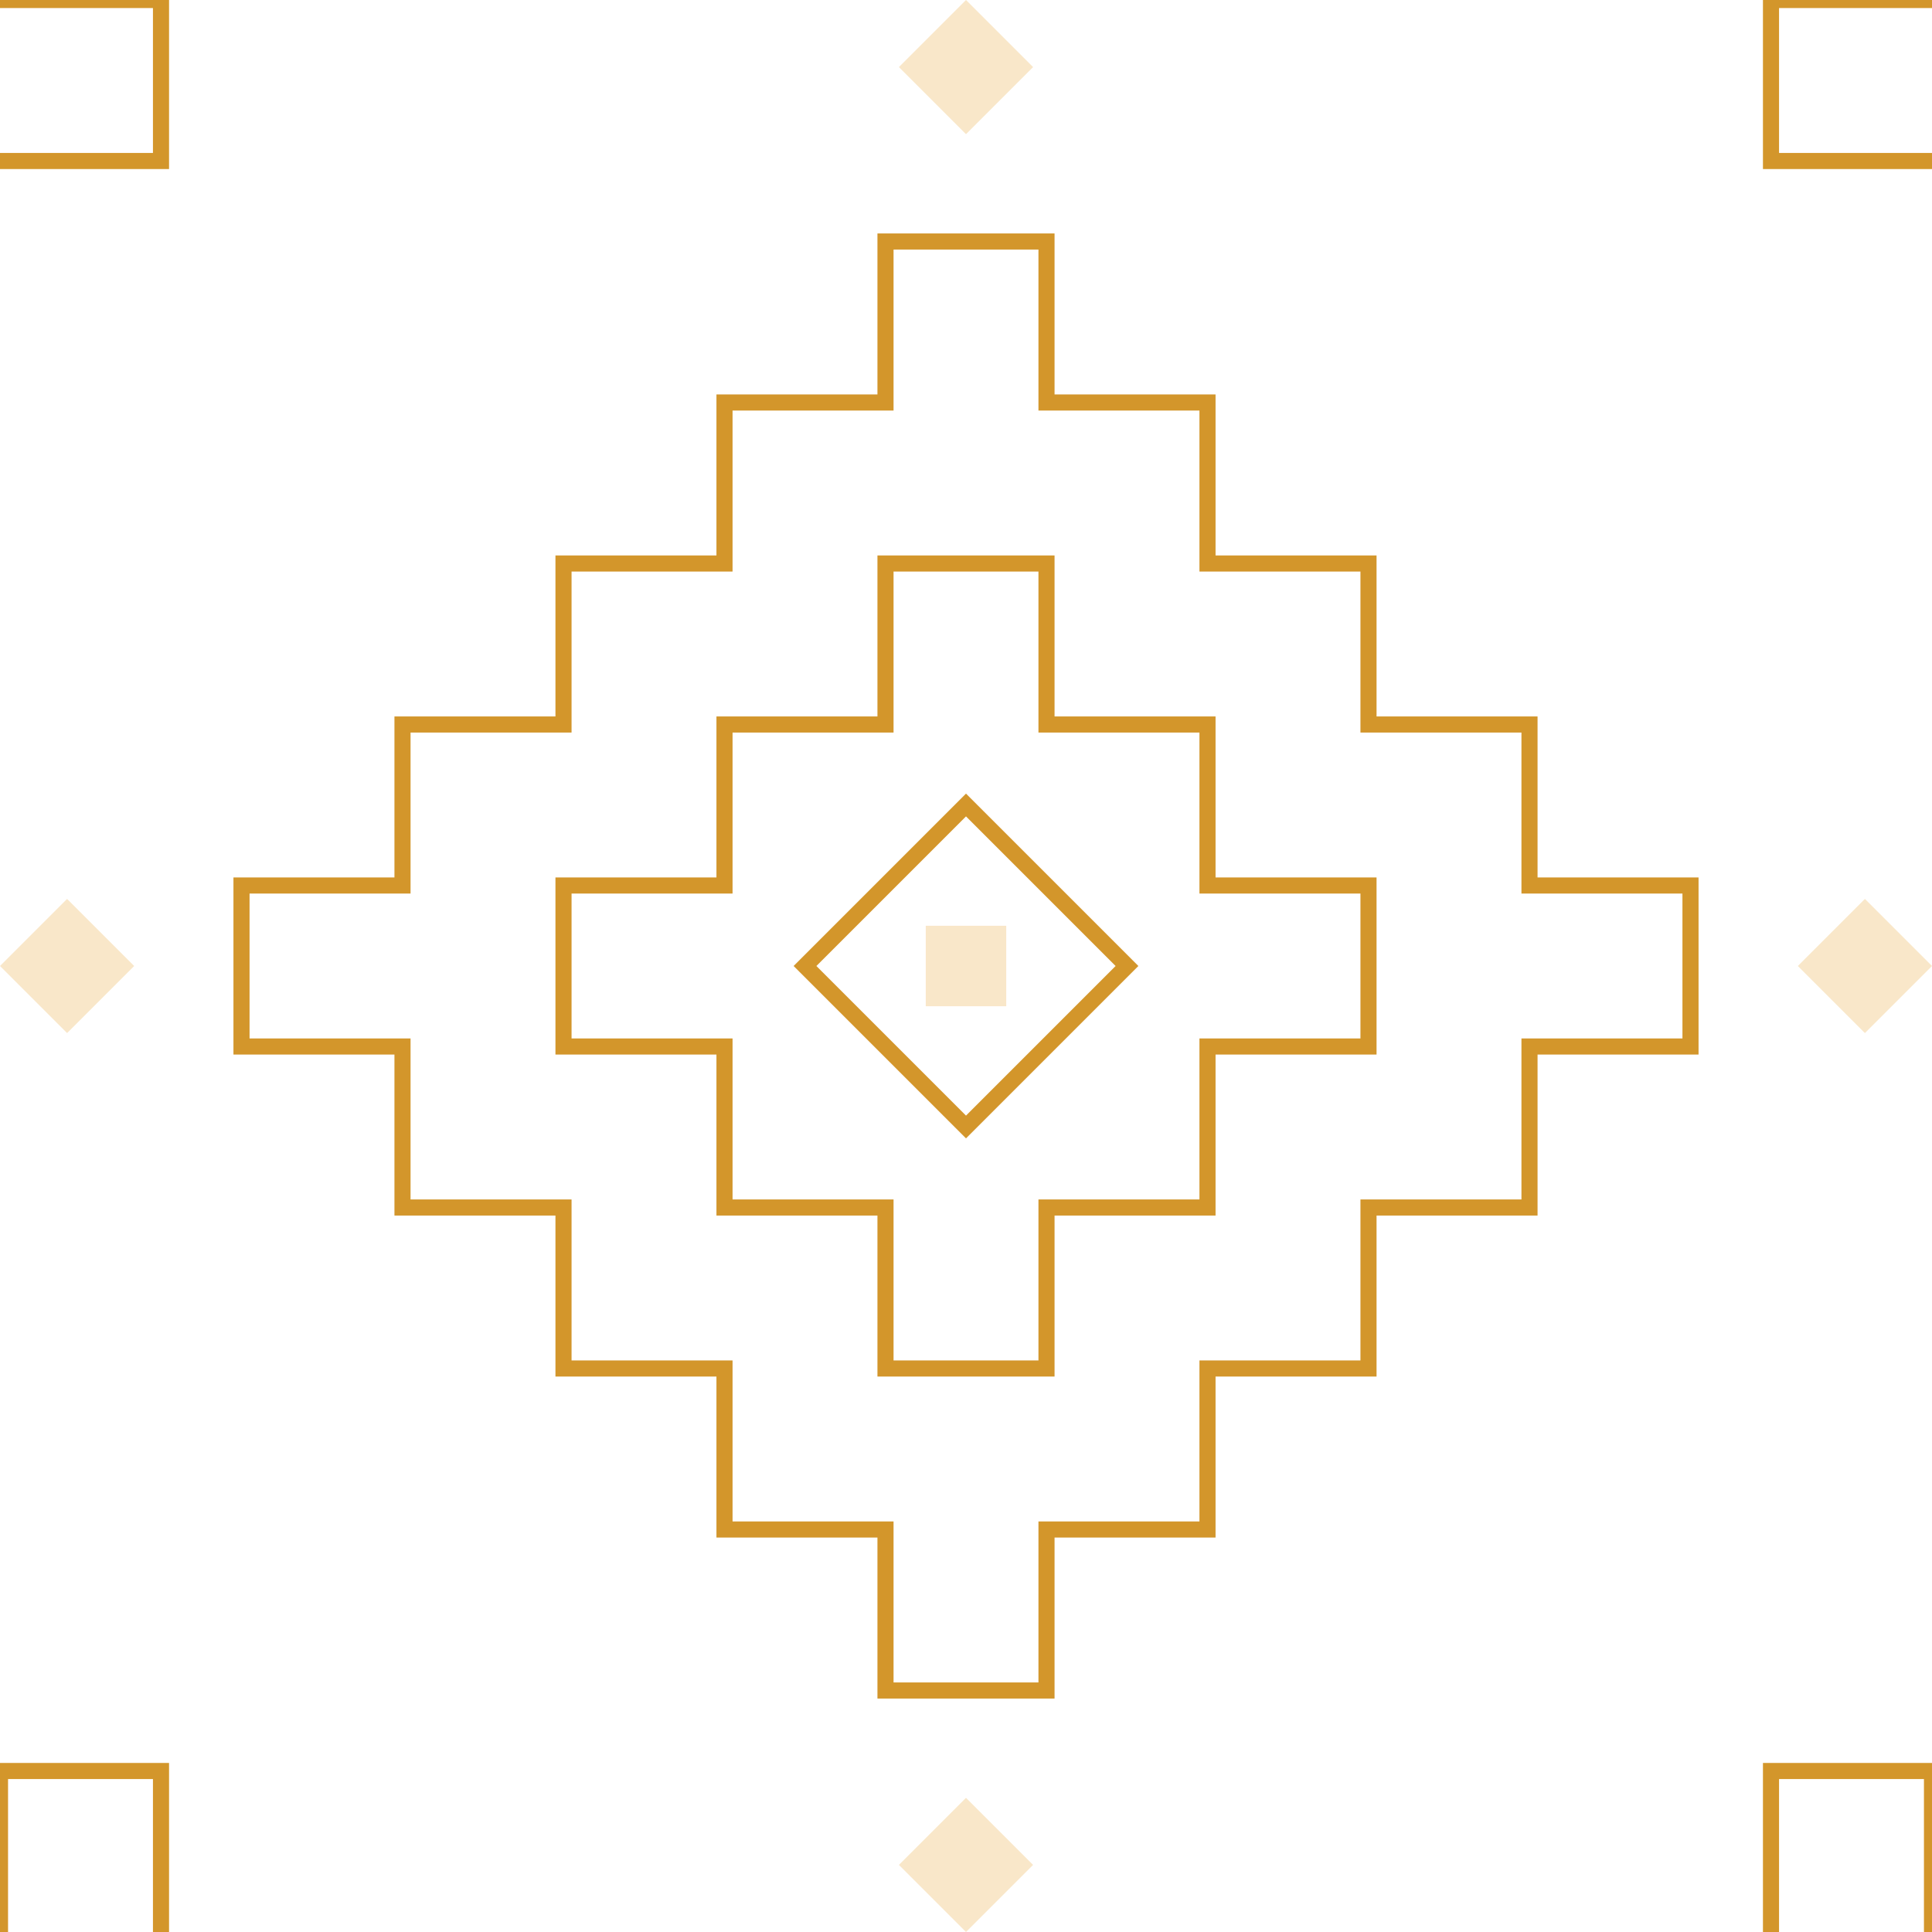
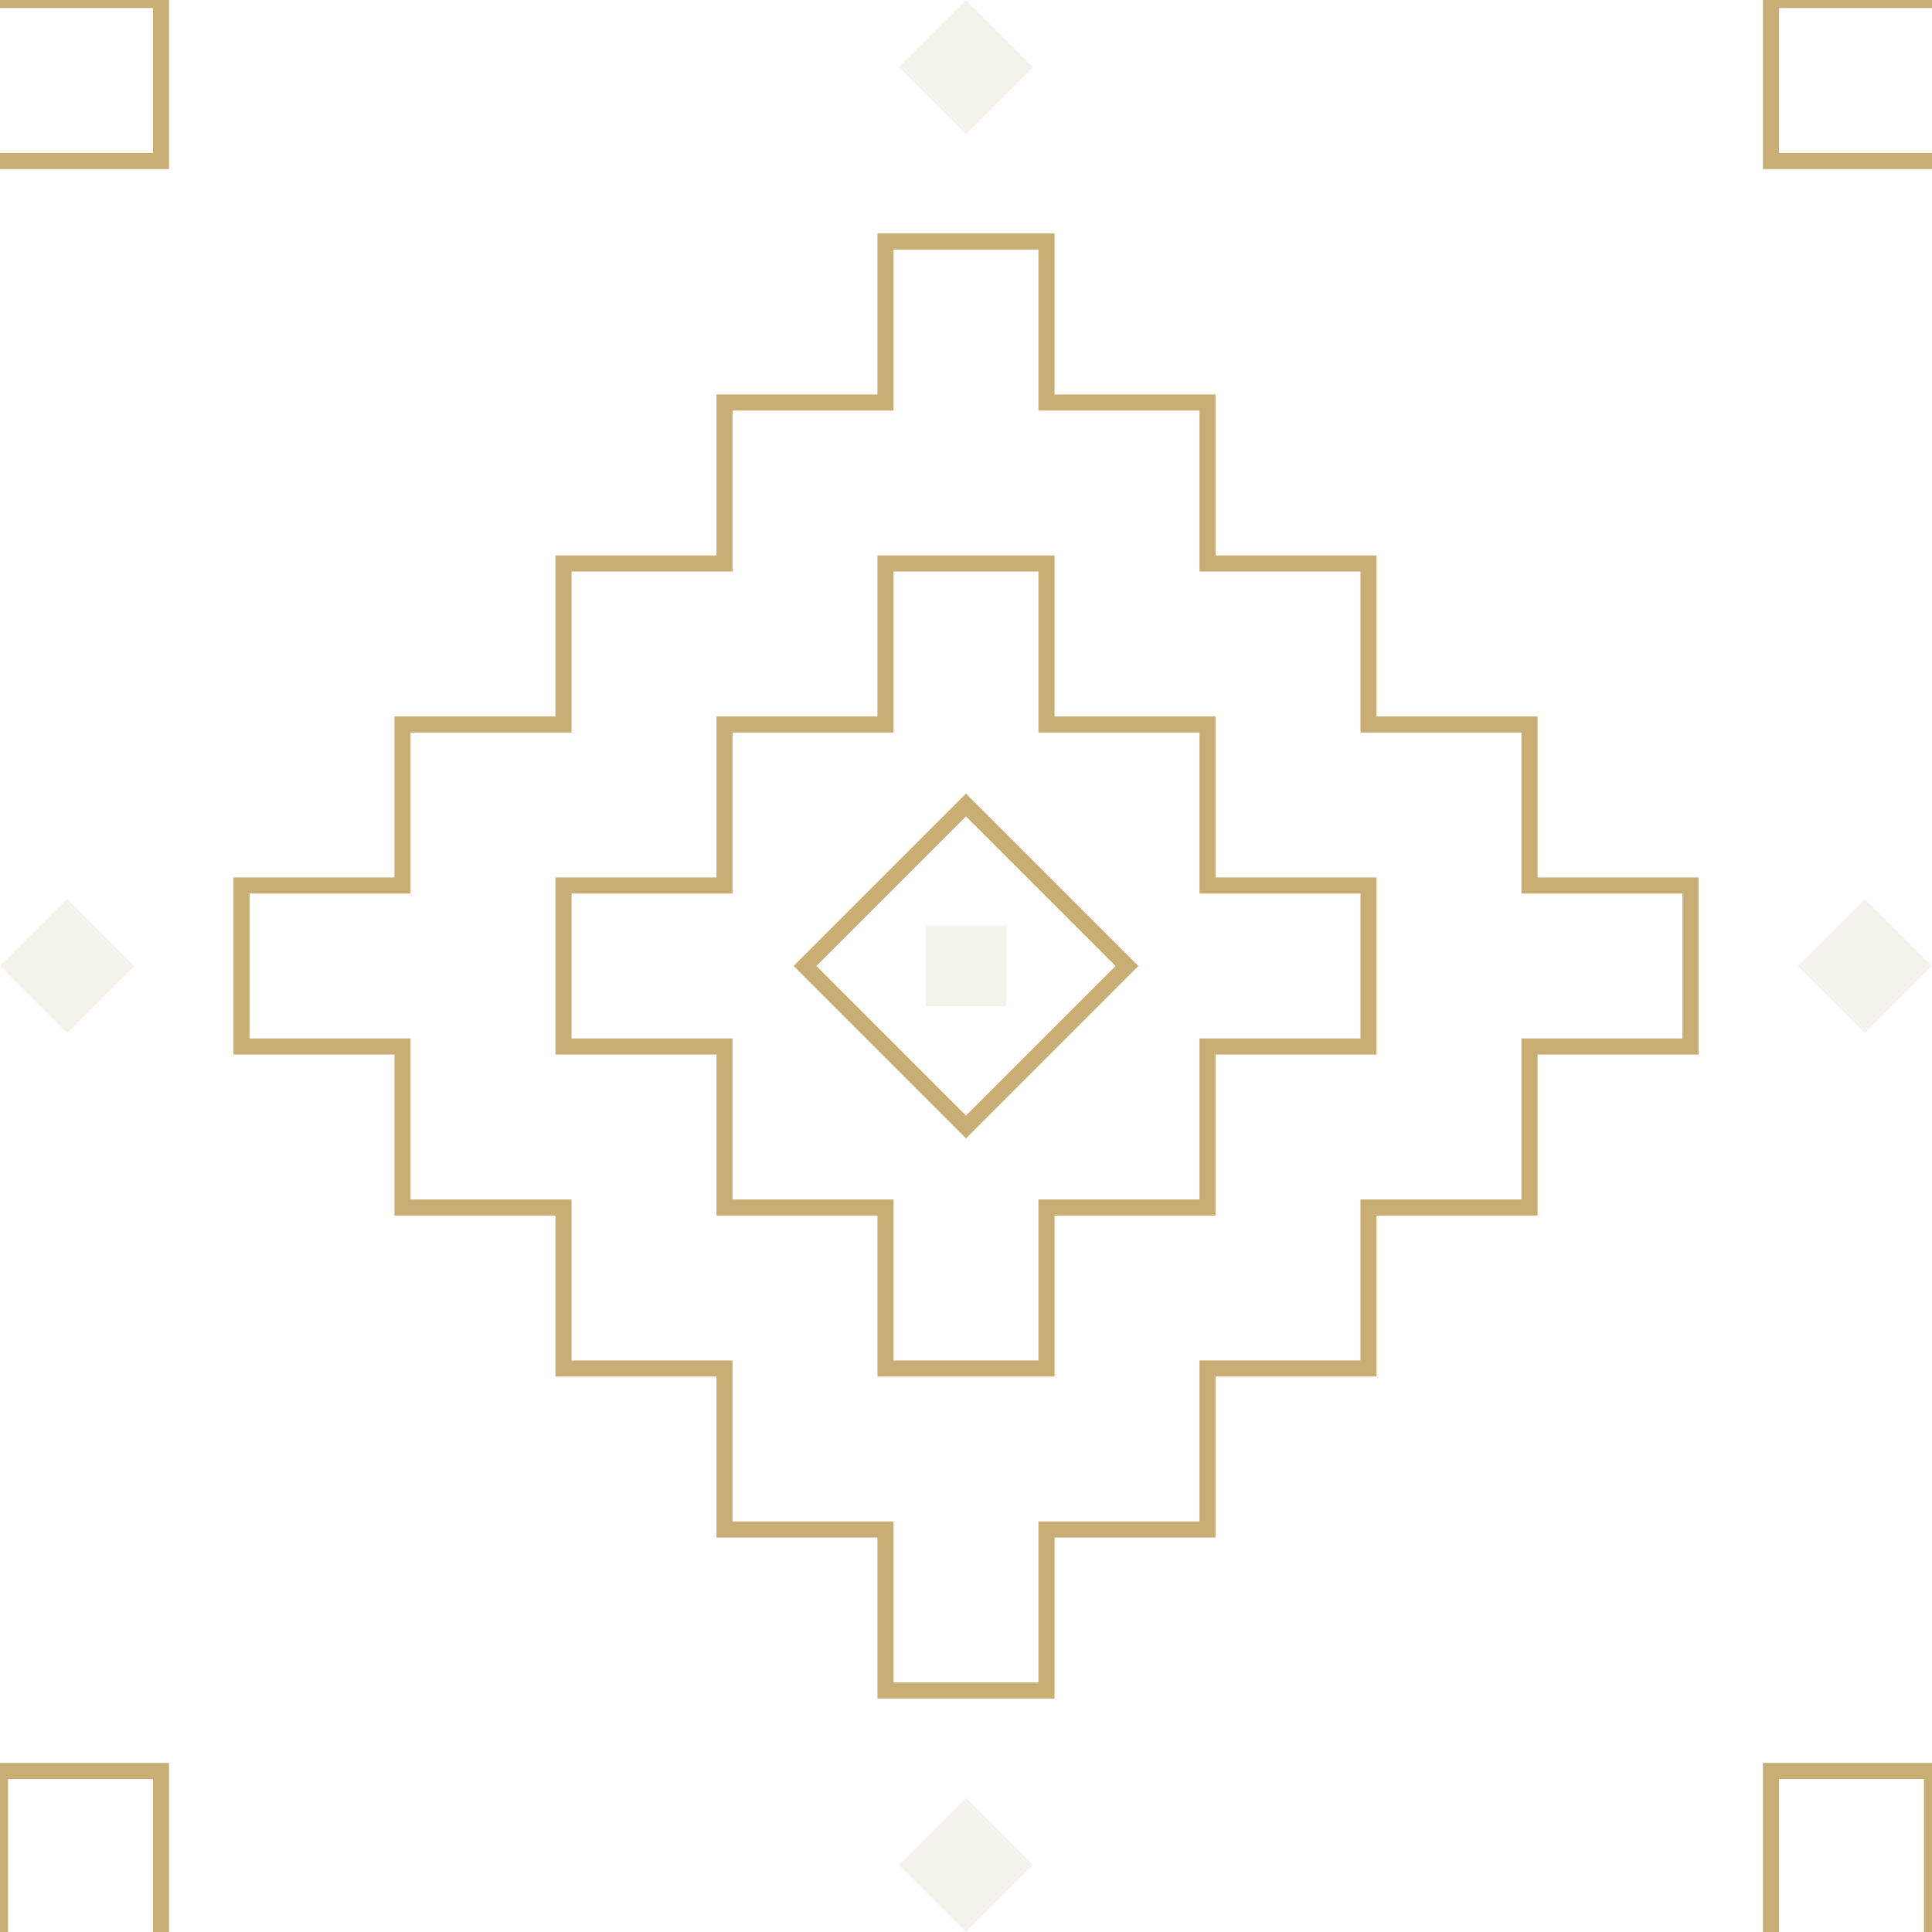
<svg xmlns="http://www.w3.org/2000/svg" width="144" height="144" viewBox="0 0 144 144" fill="none">
-   <g stroke="#D3962B" stroke-width="1.2" stroke-linejoin="miter">
+   <g stroke="#C8AD75" stroke-width="1.2" stroke-linejoin="miter">
    <path d="M66 18h12v12h12v12h12v12h12v12h12v12h-12v12h-12v12H90v12H78v12H66v-12H54v-12H42V90H30V78H18V66h12V54h12V42h12V30h12Z" />
    <path d="M66 42h12v12h12v12h12v12H90v12H78v12H66V90H54V78H42V66h12V54h12Z" />
    <path d="m72 60 12 12-12 12-12-12Z" />
    <path d="M0 0h12v12H0m144-12h-12v12h12M0 144v-12h12v12m132 0v-12h-12v12" />
  </g>
-   <g fill="#F9E7C9">
+   <g fill="#F5F2EB">
    <path d="m72 0 5 5-5 5-5-5Zm0 134 5 5-5 5-5-5ZM0 72l5-5 5 5-5 5Zm134 0 5-5 5 5-5 5Z" />
    <path d="M69 69h6v6h-6Z" />
  </g>
</svg>
